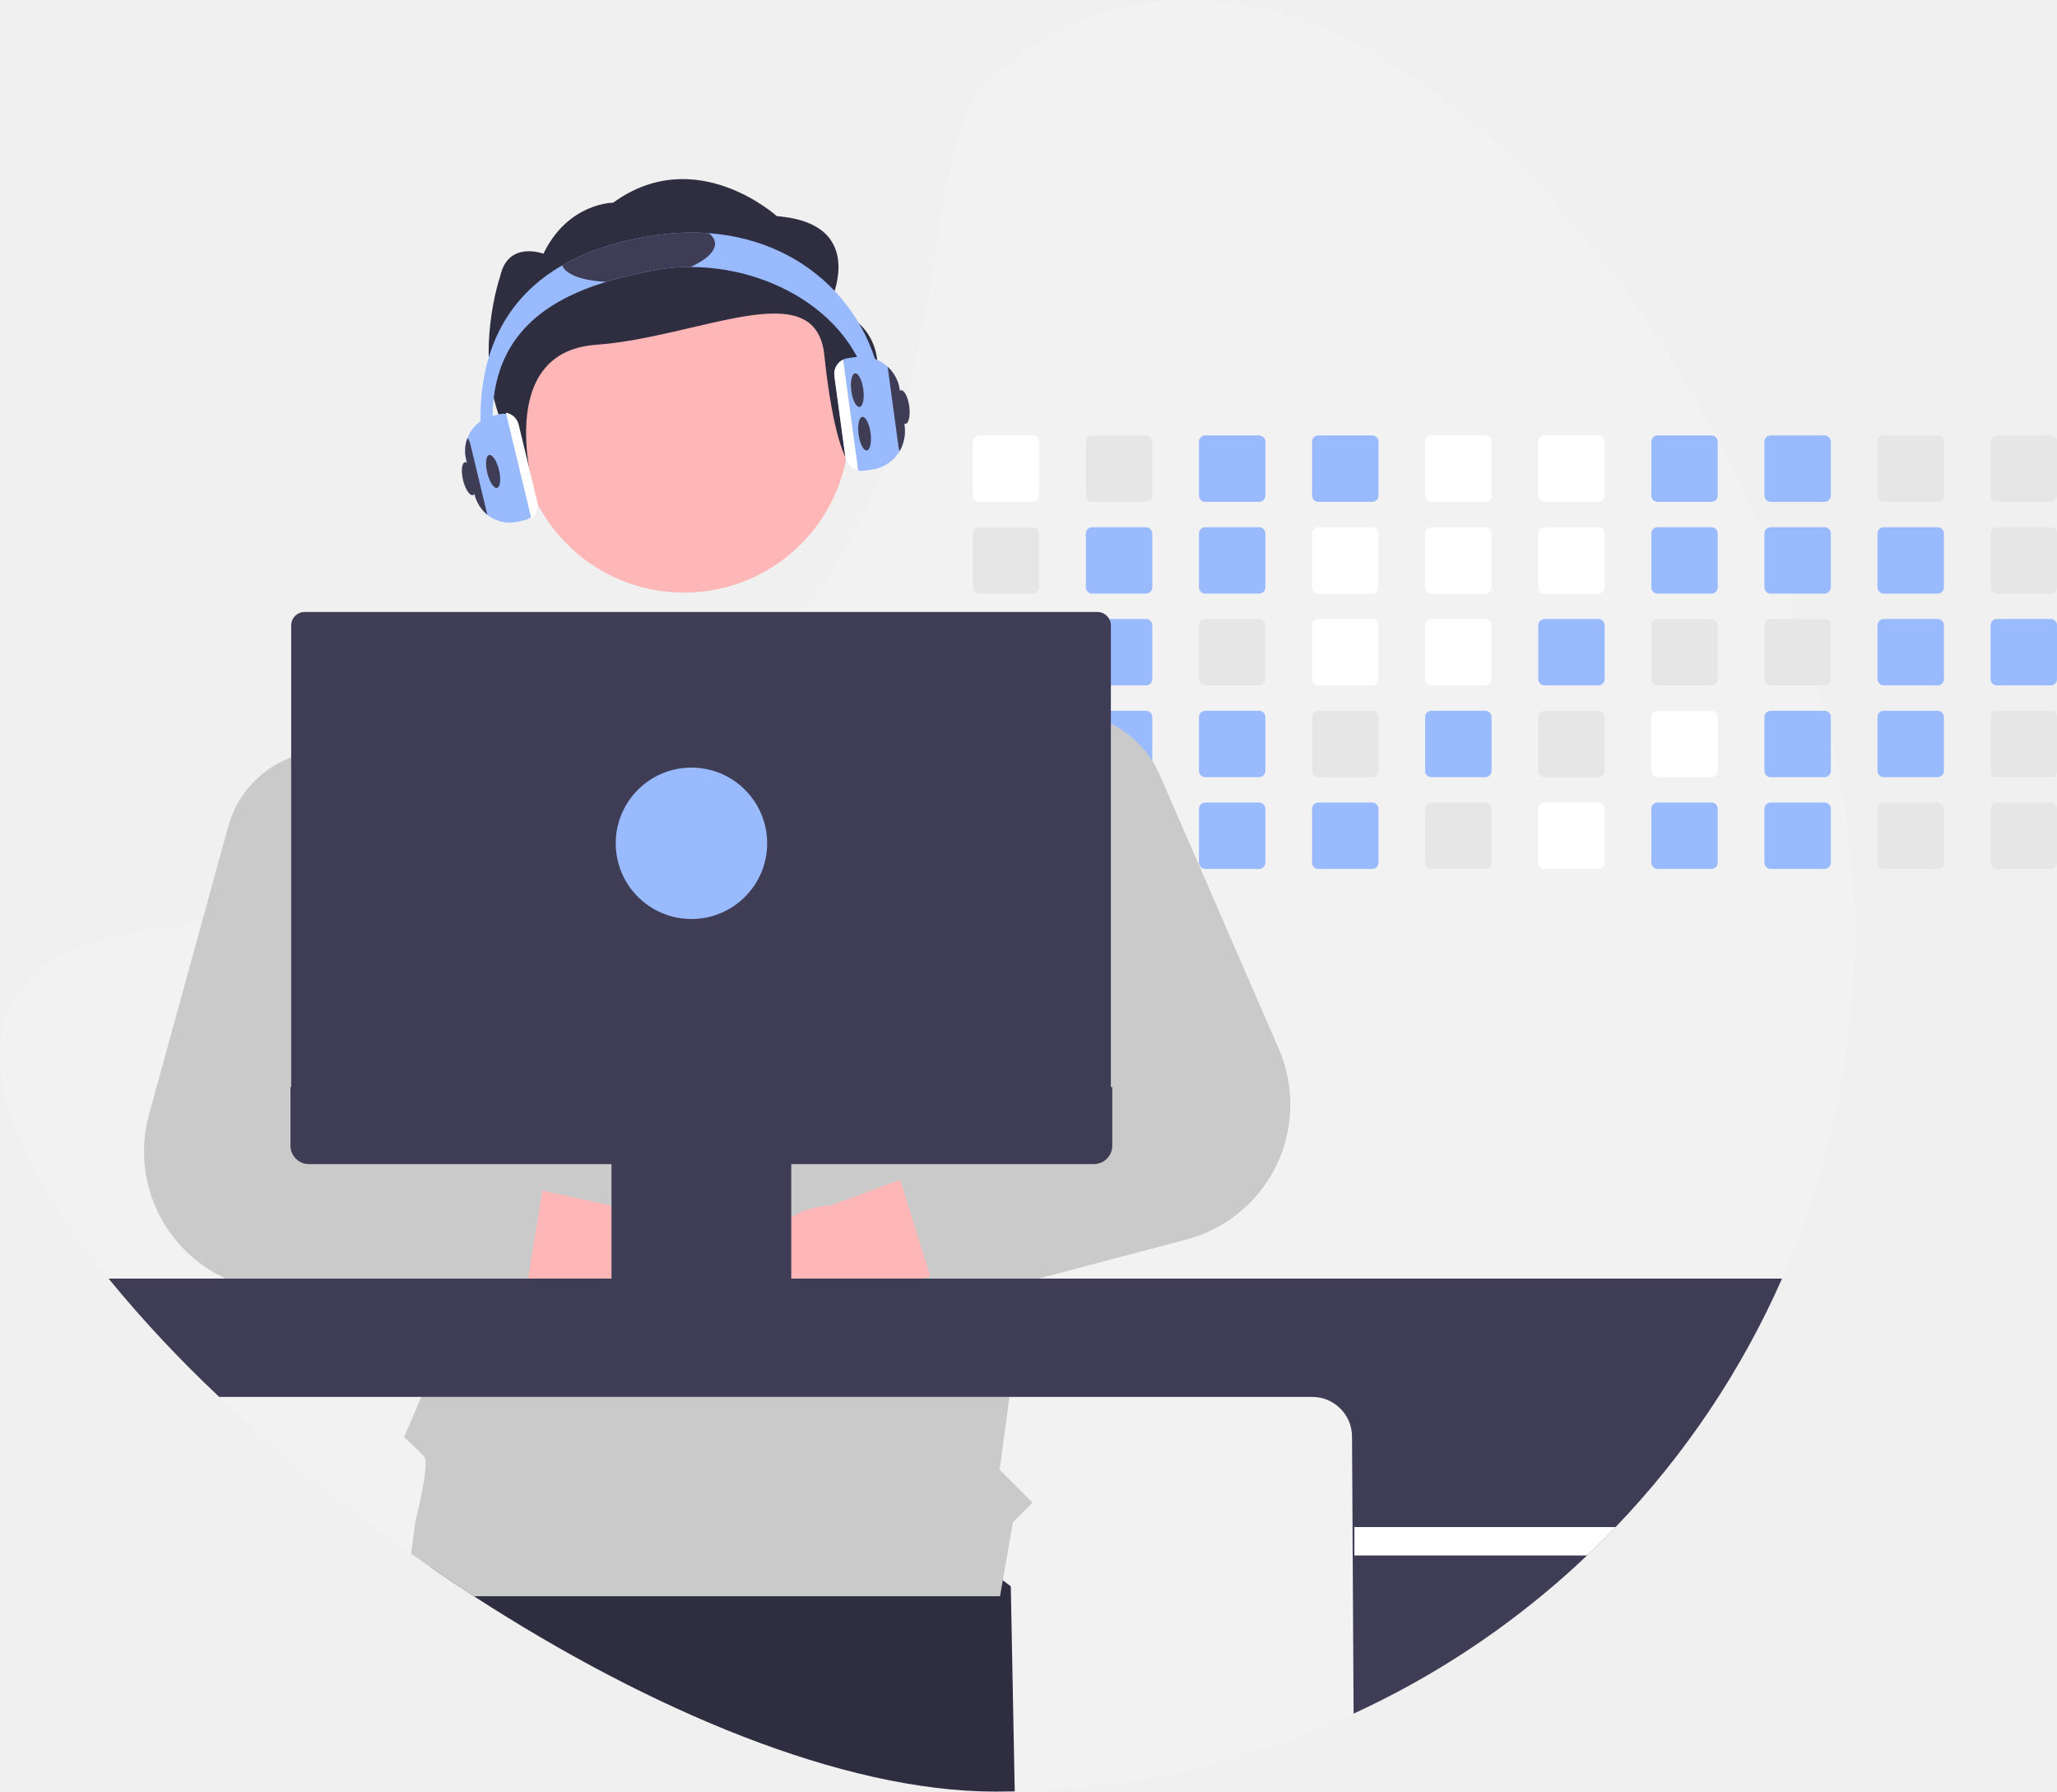
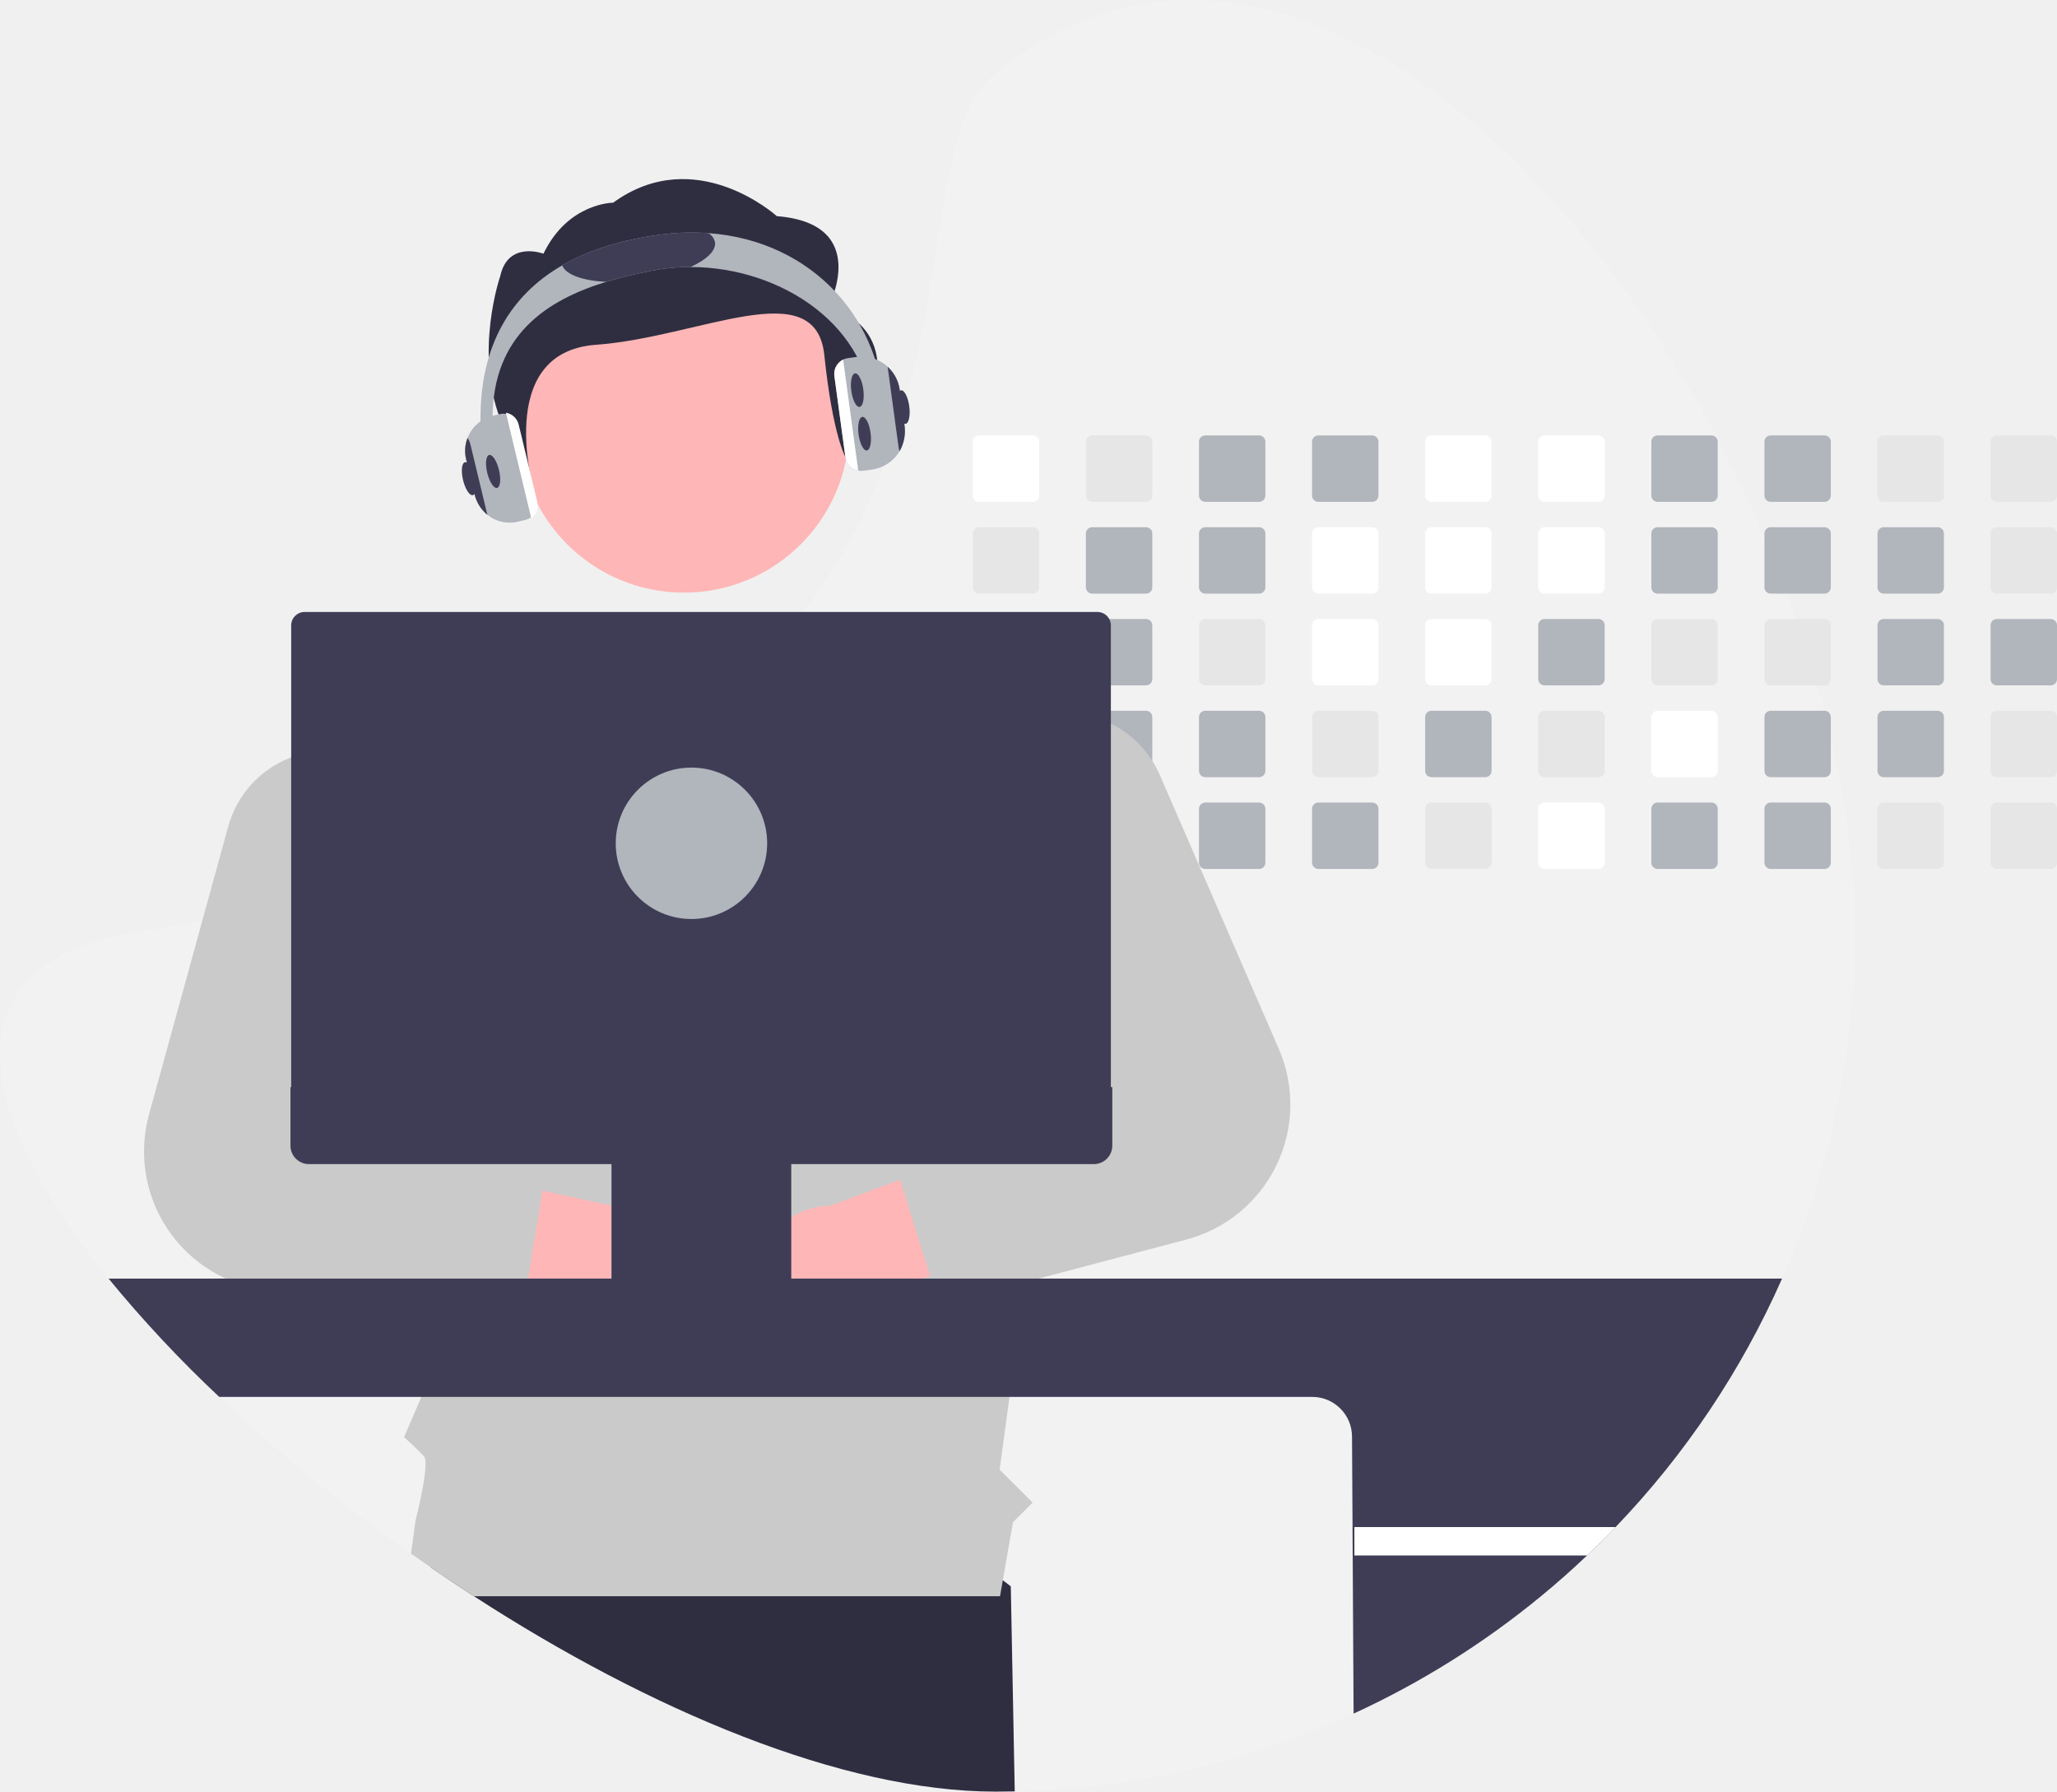
<svg xmlns="http://www.w3.org/2000/svg" data-name="Layer 1" width="850.538" height="740.83" viewBox="0 0 850.538 740.83">
  <path d="M941.609,465.125a354.21,354.21,0,0,1-98.85,245.9q-5.745,6.015-11.8,11.74-9.225,8.775-19.07,16.87a353.934,353.934,0,0,1-217.58,80.69q-3.975.09-7.98.09c-63.43,0-143.21-33.88-215.61-80.78q-8.985-5.82-17.81-11.91-4.125-2.82-8.21-5.72a730.43,730.43,0,0,1-79.32-64.8,514.116,514.116,0,0,1-45.75-48.92c-55.63-68.62-67.9-130.45,11.41-143.16q14.085-2.25,27.34-4.81,19.2-3.69,36.75-7.97,23.64-5.745,44.42-12.46,6.99-2.25,13.66-4.59c65.74-23.09,109.74-53.2,139.69-85.87q7.62-8.295,14.05-16.79a236.055,236.055,0,0,0,17.83-27.12,254.898,254.898,0,0,0,18.41-41.05l.27-.78c23.83-68.74,16.58-132.5,42.87-153.84,112.38-91.23,252.29,38.69,317.96,191.9q4.965,11.58,9.34,23.3,1.965,5.235,3.79,10.49,4.8,13.695,8.71,27.46,1.5,5.25,2.86,10.49c.97,3.77,1.9,7.53,2.76,11.29C938.139,412.305,941.609,439.455,941.609,465.125Z" transform="translate(-174.731 -79.58524)" fill="#f2f2f2" />
  <path d="M594.309,820.325q-3.975.09-7.98.09c-63.43,0-143.21-33.88-215.61-80.78q-8.985-5.82-17.81-11.91l5.16-31.4,156.21-20.74,78.4,59.95Z" transform="translate(-174.731 -79.58524)" fill="#2f2e41" />
  <path d="M601.829,259.635h-22.26a2.601,2.601,0,0,0-2.6,2.6v22.27a2.593,2.593,0,0,0,2.6,2.59h22.26a2.599,2.599,0,0,0,2.6-2.59v-22.27A2.608,2.608,0,0,0,601.829,259.635Z" transform="translate(-174.731 -79.58524)" fill="#fff" />
  <path d="M601.829,297.585h-22.26a2.601,2.601,0,0,0-2.6,2.6v22.27a2.593,2.593,0,0,0,2.6,2.59h22.26a2.599,2.599,0,0,0,2.6-2.59v-22.27A2.608,2.608,0,0,0,601.829,297.585Z" transform="translate(-174.731 -79.58524)" fill="#e6e6e6" />
  <path d="M601.829,335.535h-22.26a2.601,2.601,0,0,0-2.6,2.6v22.26a2.595,2.595,0,0,0,2.6,2.6h22.26a2.601,2.601,0,0,0,2.6-2.6v-22.26A2.608,2.608,0,0,0,601.829,335.535Z" transform="translate(-174.731 -79.58524)" fill="#e6e6e6" />
  <path d="M604.389,375.625a2.617,2.617,0,0,0-2.56-2.14h-22.26a2.601,2.601,0,0,0-2.6,2.6v22.26a2.595,2.595,0,0,0,2.6,2.6h22.26a2.601,2.601,0,0,0,2.6-2.6v-22.26A2.313,2.313,0,0,0,604.389,375.625Z" transform="translate(-174.731 -79.58524)" fill="#e6e6e6" />
  <path d="M602.839,411.635a2.634,2.634,0,0,0-1.01-.2h-22.26a2.595,2.595,0,0,0-2.6,2.6v22.26a2.588,2.588,0,0,0,2.6,2.6h22.26a2.601,2.601,0,0,0,2.6-2.6v-22.26A2.616,2.616,0,0,0,602.839,411.635Z" transform="translate(-174.731 -79.58524)" fill="#e6e6e6" />
  <path d="M648.589,259.635h-22.26a2.601,2.601,0,0,0-2.6,2.6v22.27a2.593,2.593,0,0,0,2.6,2.59h22.26a2.599,2.599,0,0,0,2.6-2.59v-22.27A2.608,2.608,0,0,0,648.589,259.635Z" transform="translate(-174.731 -79.58524)" fill="#e6e6e6" />
-   <path d="M648.589,297.585h-22.26a2.601,2.601,0,0,0-2.6,2.6v22.27a2.593,2.593,0,0,0,2.6,2.59h22.26a2.599,2.599,0,0,0,2.6-2.59v-22.27A2.608,2.608,0,0,0,648.589,297.585Z" transform="translate(-174.731 -79.58524)" fill="#99bafd" />
-   <path d="M648.589,335.535h-22.26a2.601,2.601,0,0,0-2.6,2.6v22.26a2.595,2.595,0,0,0,2.6,2.6h22.26a2.601,2.601,0,0,0,2.6-2.6v-22.26A2.608,2.608,0,0,0,648.589,335.535Z" transform="translate(-174.731 -79.58524)" fill="#99bafd" />
-   <path d="M648.589,373.485h-22.26a2.593,2.593,0,0,0-2.46,1.78,2.478,2.478,0,0,0-.14.82v22.26a2.595,2.595,0,0,0,2.6,2.6h22.26a2.601,2.601,0,0,0,2.6-2.6v-22.26A2.608,2.608,0,0,0,648.589,373.485Z" transform="translate(-174.731 -79.58524)" fill="#99bafd" />
+   <path d="M648.589,297.585h-22.26a2.601,2.601,0,0,0-2.6,2.6v22.27a2.593,2.593,0,0,0,2.6,2.59h22.26a2.599,2.599,0,0,0,2.6-2.59v-22.27A2.608,2.608,0,0,0,648.589,297.585Z" transform="translate(-174.731 -79.58524)" fill="#b1b5bc" />
+   <path d="M648.589,335.535h-22.26a2.601,2.601,0,0,0-2.6,2.6v22.26a2.595,2.595,0,0,0,2.6,2.6h22.26a2.601,2.601,0,0,0,2.6-2.6v-22.26A2.608,2.608,0,0,0,648.589,335.535Z" transform="translate(-174.731 -79.58524)" fill="#b1b5bc" />
+   <path d="M648.589,373.485h-22.26a2.593,2.593,0,0,0-2.46,1.78,2.478,2.478,0,0,0-.14.82v22.26a2.595,2.595,0,0,0,2.6,2.6h22.26a2.601,2.601,0,0,0,2.6-2.6v-22.26A2.608,2.608,0,0,0,648.589,373.485Z" transform="translate(-174.731 -79.58524)" fill="#b1b5bc" />
  <path d="M648.589,411.435h-22.26a2.595,2.595,0,0,0-2.6,2.6v22.26a2.595,2.595,0,0,0,2.6,2.6h22.26a2.601,2.601,0,0,0,2.6-2.6v-22.26A2.601,2.601,0,0,0,648.589,411.435Z" transform="translate(-174.731 -79.58524)" fill="#e6e6e6" />
-   <path d="M695.349,259.635h-22.26a2.601,2.601,0,0,0-2.6,2.6v22.27a2.593,2.593,0,0,0,2.6,2.59h22.26a2.599,2.599,0,0,0,2.6-2.59v-22.27A2.608,2.608,0,0,0,695.349,259.635Z" transform="translate(-174.731 -79.58524)" fill="#99bafd" />
-   <path d="M695.349,297.585h-22.26a2.601,2.601,0,0,0-2.6,2.6v22.27a2.593,2.593,0,0,0,2.6,2.59h22.26a2.599,2.599,0,0,0,2.6-2.59v-22.27A2.608,2.608,0,0,0,695.349,297.585Z" transform="translate(-174.731 -79.58524)" fill="#99bafd" />
+   <path d="M695.349,259.635h-22.26a2.601,2.601,0,0,0-2.6,2.6v22.27a2.593,2.593,0,0,0,2.6,2.59h22.26a2.599,2.599,0,0,0,2.6-2.59v-22.27A2.608,2.608,0,0,0,695.349,259.635Z" transform="translate(-174.731 -79.58524)" fill="#b1b5bc" />
+   <path d="M695.349,297.585h-22.26a2.601,2.601,0,0,0-2.6,2.6v22.27a2.593,2.593,0,0,0,2.6,2.59h22.26a2.599,2.599,0,0,0,2.6-2.59v-22.27A2.608,2.608,0,0,0,695.349,297.585Z" transform="translate(-174.731 -79.58524)" fill="#b1b5bc" />
  <path d="M695.349,335.535h-22.26a2.601,2.601,0,0,0-2.6,2.6v22.26a2.595,2.595,0,0,0,2.6,2.6h22.26a2.601,2.601,0,0,0,2.6-2.6v-22.26A2.608,2.608,0,0,0,695.349,335.535Z" transform="translate(-174.731 -79.58524)" fill="#e6e6e6" />
-   <path d="M695.349,373.485h-22.26a2.601,2.601,0,0,0-2.6,2.6v22.26a2.595,2.595,0,0,0,2.6,2.6h22.26a2.601,2.601,0,0,0,2.6-2.6v-22.26A2.608,2.608,0,0,0,695.349,373.485Z" transform="translate(-174.731 -79.58524)" fill="#99bafd" />
-   <path d="M695.349,411.435h-22.26a2.595,2.595,0,0,0-2.6,2.6v22.26a2.595,2.595,0,0,0,2.6,2.6h22.26a2.601,2.601,0,0,0,2.6-2.6v-22.26A2.601,2.601,0,0,0,695.349,411.435Z" transform="translate(-174.731 -79.58524)" fill="#99bafd" />
-   <path d="M742.109,259.635h-22.26a2.601,2.601,0,0,0-2.6,2.6v22.27a2.593,2.593,0,0,0,2.6,2.59h22.26a2.599,2.599,0,0,0,2.6-2.59v-22.27A2.608,2.608,0,0,0,742.109,259.635Z" transform="translate(-174.731 -79.58524)" fill="#99bafd" />
+   <path d="M695.349,373.485h-22.26a2.601,2.601,0,0,0-2.6,2.6v22.26a2.595,2.595,0,0,0,2.6,2.6h22.26a2.601,2.601,0,0,0,2.6-2.6v-22.26A2.608,2.608,0,0,0,695.349,373.485Z" transform="translate(-174.731 -79.58524)" fill="#b1b5bc" />
+   <path d="M695.349,411.435h-22.26a2.595,2.595,0,0,0-2.6,2.6v22.26a2.595,2.595,0,0,0,2.6,2.6h22.26a2.601,2.601,0,0,0,2.6-2.6v-22.26A2.601,2.601,0,0,0,695.349,411.435Z" transform="translate(-174.731 -79.58524)" fill="#b1b5bc" />
+   <path d="M742.109,259.635h-22.26a2.601,2.601,0,0,0-2.6,2.6v22.27a2.593,2.593,0,0,0,2.6,2.59h22.26a2.599,2.599,0,0,0,2.6-2.59v-22.27A2.608,2.608,0,0,0,742.109,259.635Z" transform="translate(-174.731 -79.58524)" fill="#b1b5bc" />
  <path d="M742.109,297.585h-22.26a2.601,2.601,0,0,0-2.6,2.6v22.27a2.593,2.593,0,0,0,2.6,2.59h22.26a2.599,2.599,0,0,0,2.6-2.59v-22.27A2.608,2.608,0,0,0,742.109,297.585Z" transform="translate(-174.731 -79.58524)" fill="#fff" />
  <path d="M742.109,335.535h-22.26a2.601,2.601,0,0,0-2.6,2.6v22.26a2.595,2.595,0,0,0,2.6,2.6h22.26a2.601,2.601,0,0,0,2.6-2.6v-22.26A2.608,2.608,0,0,0,742.109,335.535Z" transform="translate(-174.731 -79.58524)" fill="#fff" />
  <path d="M742.109,373.485h-22.26a2.601,2.601,0,0,0-2.6,2.6v22.26a2.595,2.595,0,0,0,2.6,2.6h22.26a2.601,2.601,0,0,0,2.6-2.6v-22.26A2.608,2.608,0,0,0,742.109,373.485Z" transform="translate(-174.731 -79.58524)" fill="#e6e6e6" />
-   <path d="M742.109,411.435h-22.26a2.595,2.595,0,0,0-2.6,2.6v22.26a2.595,2.595,0,0,0,2.6,2.6h22.26a2.601,2.601,0,0,0,2.6-2.6v-22.26A2.601,2.601,0,0,0,742.109,411.435Z" transform="translate(-174.731 -79.58524)" fill="#99bafd" />
+   <path d="M742.109,411.435h-22.26a2.595,2.595,0,0,0-2.6,2.6v22.26a2.595,2.595,0,0,0,2.6,2.6h22.26a2.601,2.601,0,0,0,2.6-2.6v-22.26A2.601,2.601,0,0,0,742.109,411.435Z" transform="translate(-174.731 -79.58524)" fill="#b1b5bc" />
  <path d="M788.869,259.635h-22.27a2.599,2.599,0,0,0-2.59,2.6v22.27a2.591,2.591,0,0,0,2.59,2.59h22.27a2.599,2.599,0,0,0,2.6-2.59v-22.27A2.608,2.608,0,0,0,788.869,259.635Z" transform="translate(-174.731 -79.58524)" fill="#fff" />
  <path d="M788.869,297.585h-22.27a2.599,2.599,0,0,0-2.59,2.6v22.27a2.59,2.59,0,0,0,2.59,2.59h22.27a2.599,2.599,0,0,0,2.6-2.59v-22.27A2.608,2.608,0,0,0,788.869,297.585Z" transform="translate(-174.731 -79.58524)" fill="#fff" />
  <path d="M788.869,335.535h-22.27a2.599,2.599,0,0,0-2.59,2.6v22.26a2.593,2.593,0,0,0,2.59,2.6h22.27a2.601,2.601,0,0,0,2.6-2.6v-22.26A2.608,2.608,0,0,0,788.869,335.535Z" transform="translate(-174.731 -79.58524)" fill="#fff" />
-   <path d="M788.869,373.485h-22.27a2.599,2.599,0,0,0-2.59,2.6v22.26a2.593,2.593,0,0,0,2.59,2.6h22.27a2.601,2.601,0,0,0,2.6-2.6v-22.26A2.608,2.608,0,0,0,788.869,373.485Z" transform="translate(-174.731 -79.58524)" fill="#99bafd" />
+   <path d="M788.869,373.485h-22.27a2.599,2.599,0,0,0-2.59,2.6v22.26a2.593,2.593,0,0,0,2.59,2.6h22.27a2.601,2.601,0,0,0,2.6-2.6v-22.26A2.608,2.608,0,0,0,788.869,373.485Z" transform="translate(-174.731 -79.58524)" fill="#b1b5bc" />
  <path d="M788.869,411.435h-22.27a2.593,2.593,0,0,0-2.59,2.6v22.26a2.593,2.593,0,0,0,2.59,2.6h22.27a2.601,2.601,0,0,0,2.6-2.6v-22.26A2.601,2.601,0,0,0,788.869,411.435Z" transform="translate(-174.731 -79.58524)" fill="#e6e6e6" />
  <path d="M835.629,259.635h-22.27a2.599,2.599,0,0,0-2.59,2.6v22.27a2.591,2.591,0,0,0,2.59,2.59h22.27a2.599,2.599,0,0,0,2.6-2.59v-22.27A2.608,2.608,0,0,0,835.629,259.635Z" transform="translate(-174.731 -79.58524)" fill="#fff" />
  <path d="M835.629,297.585h-22.27a2.599,2.599,0,0,0-2.59,2.6v22.27a2.59,2.59,0,0,0,2.59,2.59h22.27a2.599,2.599,0,0,0,2.6-2.59v-22.27A2.608,2.608,0,0,0,835.629,297.585Z" transform="translate(-174.731 -79.58524)" fill="#fff" />
-   <path d="M835.629,335.535h-22.27a2.599,2.599,0,0,0-2.59,2.6v22.26a2.593,2.593,0,0,0,2.59,2.6h22.27a2.601,2.601,0,0,0,2.6-2.6v-22.26A2.608,2.608,0,0,0,835.629,335.535Z" transform="translate(-174.731 -79.58524)" fill="#99bafd" />
+   <path d="M835.629,335.535h-22.27a2.599,2.599,0,0,0-2.59,2.6v22.26a2.593,2.593,0,0,0,2.59,2.6h22.27a2.601,2.601,0,0,0,2.6-2.6v-22.26A2.608,2.608,0,0,0,835.629,335.535Z" transform="translate(-174.731 -79.58524)" fill="#b1b5bc" />
  <path d="M835.629,373.485h-22.27a2.599,2.599,0,0,0-2.59,2.6v22.26a2.593,2.593,0,0,0,2.59,2.6h22.27a2.601,2.601,0,0,0,2.6-2.6v-22.26A2.608,2.608,0,0,0,835.629,373.485Z" transform="translate(-174.731 -79.58524)" fill="#e6e6e6" />
  <path d="M835.629,411.435h-22.27a2.593,2.593,0,0,0-2.59,2.6v22.26a2.593,2.593,0,0,0,2.59,2.6h22.27a2.601,2.601,0,0,0,2.6-2.6v-22.26A2.601,2.601,0,0,0,835.629,411.435Z" transform="translate(-174.731 -79.58524)" fill="#fff" />
-   <path d="M882.389,259.635h-22.27a2.599,2.599,0,0,0-2.59,2.6v22.27a2.591,2.591,0,0,0,2.59,2.59h22.27a2.599,2.599,0,0,0,2.6-2.59v-22.27A2.608,2.608,0,0,0,882.389,259.635Z" transform="translate(-174.731 -79.58524)" fill="#99bafd" />
-   <path d="M882.389,297.585h-22.27a2.599,2.599,0,0,0-2.59,2.6v22.27a2.59,2.59,0,0,0,2.59,2.59h22.27a2.599,2.599,0,0,0,2.6-2.59v-22.27A2.608,2.608,0,0,0,882.389,297.585Z" transform="translate(-174.731 -79.58524)" fill="#99bafd" />
+   <path d="M882.389,259.635h-22.27a2.599,2.599,0,0,0-2.59,2.6v22.27a2.591,2.591,0,0,0,2.59,2.59h22.27a2.599,2.599,0,0,0,2.6-2.59v-22.27A2.608,2.608,0,0,0,882.389,259.635Z" transform="translate(-174.731 -79.58524)" fill="#b1b5bc" />
+   <path d="M882.389,297.585h-22.27a2.599,2.599,0,0,0-2.59,2.6v22.27a2.59,2.59,0,0,0,2.59,2.59h22.27a2.599,2.599,0,0,0,2.6-2.59v-22.27A2.608,2.608,0,0,0,882.389,297.585Z" transform="translate(-174.731 -79.58524)" fill="#b1b5bc" />
  <path d="M882.389,335.535h-22.27a2.599,2.599,0,0,0-2.59,2.6v22.26a2.593,2.593,0,0,0,2.59,2.6h22.27a2.601,2.601,0,0,0,2.6-2.6v-22.26A2.608,2.608,0,0,0,882.389,335.535Z" transform="translate(-174.731 -79.58524)" fill="#e6e6e6" />
  <path d="M882.389,373.485h-22.27a2.599,2.599,0,0,0-2.59,2.6v22.26a2.593,2.593,0,0,0,2.59,2.6h22.27a2.601,2.601,0,0,0,2.6-2.6v-22.26A2.608,2.608,0,0,0,882.389,373.485Z" transform="translate(-174.731 -79.58524)" fill="#fff" />
-   <path d="M882.389,411.435h-22.27a2.593,2.593,0,0,0-2.59,2.6v22.26a2.593,2.593,0,0,0,2.59,2.6h22.27a2.601,2.601,0,0,0,2.6-2.6v-22.26A2.601,2.601,0,0,0,882.389,411.435Z" transform="translate(-174.731 -79.58524)" fill="#99bafd" />
-   <path d="M929.149,259.635h-22.27a2.599,2.599,0,0,0-2.59,2.6v22.27a2.591,2.591,0,0,0,2.59,2.59h22.27a2.599,2.599,0,0,0,2.6-2.59v-22.27A2.608,2.608,0,0,0,929.149,259.635Z" transform="translate(-174.731 -79.58524)" fill="#99bafd" />
-   <path d="M929.149,297.585h-22.27a2.599,2.599,0,0,0-2.59,2.6v22.27a2.59,2.59,0,0,0,2.59,2.59h22.27a2.599,2.599,0,0,0,2.6-2.59v-22.27A2.608,2.608,0,0,0,929.149,297.585Z" transform="translate(-174.731 -79.58524)" fill="#99bafd" />
+   <path d="M882.389,411.435h-22.27a2.593,2.593,0,0,0-2.59,2.6v22.26a2.593,2.593,0,0,0,2.59,2.6h22.27a2.601,2.601,0,0,0,2.6-2.6v-22.26A2.601,2.601,0,0,0,882.389,411.435Z" transform="translate(-174.731 -79.58524)" fill="#b1b5bc" />
+   <path d="M929.149,259.635h-22.27a2.599,2.599,0,0,0-2.59,2.6v22.27a2.591,2.591,0,0,0,2.59,2.59h22.27a2.599,2.599,0,0,0,2.6-2.59v-22.27A2.608,2.608,0,0,0,929.149,259.635Z" transform="translate(-174.731 -79.58524)" fill="#b1b5bc" />
+   <path d="M929.149,297.585h-22.27a2.599,2.599,0,0,0-2.59,2.6v22.27a2.59,2.59,0,0,0,2.59,2.59h22.27a2.599,2.599,0,0,0,2.6-2.59v-22.27A2.608,2.608,0,0,0,929.149,297.585Z" transform="translate(-174.731 -79.58524)" fill="#b1b5bc" />
  <path d="M929.149,335.535h-22.27a2.599,2.599,0,0,0-2.59,2.6v22.26a2.593,2.593,0,0,0,2.59,2.6h22.27a2.601,2.601,0,0,0,2.6-2.6v-22.26A2.608,2.608,0,0,0,929.149,335.535Z" transform="translate(-174.731 -79.58524)" fill="#e6e6e6" />
-   <path d="M929.149,373.485h-22.27a2.599,2.599,0,0,0-2.59,2.6v22.26a2.593,2.593,0,0,0,2.59,2.6h22.27a2.601,2.601,0,0,0,2.6-2.6v-22.26A2.608,2.608,0,0,0,929.149,373.485Z" transform="translate(-174.731 -79.58524)" fill="#99bafd" />
-   <path d="M929.149,411.435h-22.27a2.593,2.593,0,0,0-2.59,2.6v22.26a2.593,2.593,0,0,0,2.59,2.6h22.27a2.601,2.601,0,0,0,2.6-2.6v-22.26A2.601,2.601,0,0,0,929.149,411.435Z" transform="translate(-174.731 -79.58524)" fill="#99bafd" />
+   <path d="M929.149,373.485h-22.27a2.599,2.599,0,0,0-2.59,2.6v22.26a2.593,2.593,0,0,0,2.59,2.6h22.27a2.601,2.601,0,0,0,2.6-2.6v-22.26A2.608,2.608,0,0,0,929.149,373.485Z" transform="translate(-174.731 -79.58524)" fill="#b1b5bc" />
+   <path d="M929.149,411.435h-22.27a2.593,2.593,0,0,0-2.59,2.6v22.26a2.593,2.593,0,0,0,2.59,2.6h22.27a2.601,2.601,0,0,0,2.6-2.6v-22.26A2.601,2.601,0,0,0,929.149,411.435Z" transform="translate(-174.731 -79.58524)" fill="#b1b5bc" />
  <path d="M975.909,259.635h-22.27a2.599,2.599,0,0,0-2.59,2.6v22.27a2.591,2.591,0,0,0,2.59,2.59h22.27a2.599,2.599,0,0,0,2.6-2.59v-22.27A2.608,2.608,0,0,0,975.909,259.635Z" transform="translate(-174.731 -79.58524)" fill="#e6e6e6" />
-   <path d="M975.909,297.585h-22.27a2.599,2.599,0,0,0-2.59,2.6v22.27a2.59,2.59,0,0,0,2.59,2.59h22.27a2.599,2.599,0,0,0,2.6-2.59v-22.27A2.608,2.608,0,0,0,975.909,297.585Z" transform="translate(-174.731 -79.58524)" fill="#99bafd" />
-   <path d="M975.909,335.535h-22.27a2.599,2.599,0,0,0-2.59,2.6v22.26a2.593,2.593,0,0,0,2.59,2.6h22.27a2.601,2.601,0,0,0,2.6-2.6v-22.26A2.608,2.608,0,0,0,975.909,335.535Z" transform="translate(-174.731 -79.58524)" fill="#99bafd" />
-   <path d="M975.909,373.485h-22.27a2.599,2.599,0,0,0-2.59,2.6v22.26a2.593,2.593,0,0,0,2.59,2.6h22.27a2.601,2.601,0,0,0,2.6-2.6v-22.26A2.608,2.608,0,0,0,975.909,373.485Z" transform="translate(-174.731 -79.58524)" fill="#99bafd" />
+   <path d="M975.909,297.585h-22.27a2.599,2.599,0,0,0-2.59,2.6v22.27a2.59,2.59,0,0,0,2.59,2.59h22.27a2.599,2.599,0,0,0,2.6-2.59v-22.27A2.608,2.608,0,0,0,975.909,297.585Z" transform="translate(-174.731 -79.58524)" fill="#b1b5bc" />
+   <path d="M975.909,335.535h-22.27a2.599,2.599,0,0,0-2.59,2.6v22.26a2.593,2.593,0,0,0,2.59,2.6h22.27a2.601,2.601,0,0,0,2.6-2.6v-22.26A2.608,2.608,0,0,0,975.909,335.535Z" transform="translate(-174.731 -79.58524)" fill="#b1b5bc" />
+   <path d="M975.909,373.485h-22.27a2.599,2.599,0,0,0-2.59,2.6v22.26a2.593,2.593,0,0,0,2.59,2.6h22.27a2.601,2.601,0,0,0,2.6-2.6v-22.26A2.608,2.608,0,0,0,975.909,373.485Z" transform="translate(-174.731 -79.58524)" fill="#b1b5bc" />
  <path d="M975.909,411.435h-22.27a2.593,2.593,0,0,0-2.59,2.6v22.26a2.593,2.593,0,0,0,2.59,2.6h22.27a2.601,2.601,0,0,0,2.6-2.6v-22.26A2.601,2.601,0,0,0,975.909,411.435Z" transform="translate(-174.731 -79.58524)" fill="#e6e6e6" />
  <path d="M1022.669,259.635h-22.27a2.599,2.599,0,0,0-2.59,2.6v22.27a2.591,2.591,0,0,0,2.59,2.59h22.27a2.599,2.599,0,0,0,2.6-2.59v-22.27A2.608,2.608,0,0,0,1022.669,259.635Z" transform="translate(-174.731 -79.58524)" fill="#e6e6e6" />
  <path d="M1022.669,297.585h-22.27a2.599,2.599,0,0,0-2.59,2.6v22.27a2.591,2.591,0,0,0,2.59,2.59h22.27a2.599,2.599,0,0,0,2.6-2.59v-22.27A2.608,2.608,0,0,0,1022.669,297.585Z" transform="translate(-174.731 -79.58524)" fill="#e6e6e6" />
-   <path d="M1022.669,335.535h-22.27a2.599,2.599,0,0,0-2.59,2.6v22.26a2.593,2.593,0,0,0,2.59,2.6h22.27a2.601,2.601,0,0,0,2.6-2.6v-22.26A2.608,2.608,0,0,0,1022.669,335.535Z" transform="translate(-174.731 -79.58524)" fill="#99bafd" />
+   <path d="M1022.669,335.535h-22.27a2.599,2.599,0,0,0-2.59,2.6v22.26a2.593,2.593,0,0,0,2.59,2.6h22.27a2.601,2.601,0,0,0,2.6-2.6v-22.26A2.608,2.608,0,0,0,1022.669,335.535Z" transform="translate(-174.731 -79.58524)" fill="#b1b5bc" />
  <path d="M1022.669,373.485h-22.27a2.599,2.599,0,0,0-2.59,2.6v22.26a2.593,2.593,0,0,0,2.59,2.6h22.27a2.601,2.601,0,0,0,2.6-2.6v-22.26A2.608,2.608,0,0,0,1022.669,373.485Z" transform="translate(-174.731 -79.58524)" fill="#e6e6e6" />
  <path d="M1022.669,411.435h-22.27a2.593,2.593,0,0,0-2.59,2.6v22.26a2.593,2.593,0,0,0,2.59,2.6h22.27a2.601,2.601,0,0,0,2.6-2.6v-22.26A2.601,2.601,0,0,0,1022.669,411.435Z" transform="translate(-174.731 -79.58524)" fill="#e6e6e6" />
  <polygon points="336.095 660.051 335.475 660.051 336.005 659.981 336.095 660.051" fill="#2f2e41" />
  <circle id="b6132315-04e2-4cdb-a713-107c9cd58b0b" data-name="ab6171fa-7d69-4734-b81c-8dff60f9761b" cx="282.814" cy="176.733" r="68.322" fill="#ffb6b6" />
-   <path id="f4304bdd-ba2d-4fff-b404-410205410c5d-390" data-name="bf427902-b9bf-4946-b5d7-5c1c7e04535e" d="M517.377,206.226s17.869-34.161-21.444-37.266c0,0-33.515-30.402-67.676-5.558,0,0-18.633,0-28.823,21.086,0,0-14.655-5.558-17.876,9.317,0,0-10.723,31.055,0,59.005,10.723,27.95,14.285,31.055,14.285,31.055s-17.621-58.598,25.27-61.704,90.887-29.909,94.461,4.251,8.953,42.578,8.953,42.578S558.479,220.201,517.377,206.226Z" transform="translate(-174.731 -79.58524)" fill="#2f2e41" />
+   <path id="f4304bdd-ba2d-4fff-b404-410205410c5d-222" data-name="bf427902-b9bf-4946-b5d7-5c1c7e04535e" d="M517.377,206.226s17.869-34.161-21.444-37.266c0,0-33.515-30.402-67.676-5.558,0,0-18.633,0-28.823,21.086,0,0-14.655-5.558-17.876,9.317,0,0-10.723,31.055,0,59.005,10.723,27.95,14.285,31.055,14.285,31.055s-17.621-58.598,25.27-61.704,90.887-29.909,94.461,4.251,8.953,42.578,8.953,42.578S558.479,220.201,517.377,206.226Z" transform="translate(-174.731 -79.58524)" fill="#2f2e41" />
  <path d="M634.279,424.695l-.22,1.16-2.47,13.04-17.07,90.2-1.01,5.31-2.12,11.23-2.9,15.32-6.43,33.95-1.84,9.73-.69,3.65-.24,1.28-1.91,10.07-.58,3.04-4.66,34.53-4.07,30.09,13.62,13.62-8.12,8.12-5.33,30.53.01.07H370.719q-13.2-8.55-26.02-17.63l1.79-13.4s6.16-23.93,3.57-26.79c-2.58-2.86-8.24-7.97-8.24-7.97l7.13-16.64.99-2.31-1.66-34.43-.04-.83-.55-11.35-.07-1.46-.11-2.19-2.11-43.68-.04-.72-.64-13.24-.6-12.59-.26-5.31-2.57-53.13-1.74-36.08-1.52-31.41,6.11-2.07,65.35-22.21,27.07-35.19,56.34.42,27.58.21,46.02,42.68,10.47,5,.08.04,7.51,3.59,19.04,9.09,20.13,9.62,10.33,4.93Z" transform="translate(-174.731 -79.58524)" fill="#cacaca" />
  <path d="M443.84,637.136a30.286,30.286,0,0,1-40.664-22.43L296.617,599.588l37.043-41.902,95.511,20.78a30.45,30.45,0,0,1,14.669,58.67Z" transform="translate(-174.731 -79.58524)" fill="#ffb6b6" />
  <path d="M396.329,560.955a13.522,13.522,0,0,0-7.89-4.87l-43.72-9.09-4.49-.93a18.933,18.933,0,0,1-12.53-9.07,19.161,19.161,0,0,1-2.45-7.9,18.895,18.895,0,0,1,.89-7.48l15.15-45.65,9.83-29.62a41.792,41.792,0,0,0,2.09-11.05,43.349,43.349,0,0,0-9.07-28.89,42.693,42.693,0,0,0-49.01-13.64c-.25.09-.51.19-.76.29a42.583,42.583,0,0,0-25.31,28.41l-10.68,38.85-22.03,80.09a57.766,57.766,0,0,0,48.96,72.68l62.97,7.38,29.14,3.42a13.497,13.497,0,0,0,14.84-10.73,4.895,4.895,0,0,0,.11-.55l.7-4.32,5.93-36.38.06-.37A13.475,13.475,0,0,0,396.329,560.955Z" transform="translate(-174.731 -79.58524)" fill="#cacaca" />
  <path d="M511.714,638.302a30.286,30.286,0,0,0,37.094-27.94l103.362-29.994L609.588,544.109l-91.626,34.041a30.45,30.45,0,0,0-6.249,60.152Z" transform="translate(-174.731 -79.58524)" fill="#ffb6b6" />
  <path d="M703.489,513.275,654.329,400.135a42.819,42.819,0,0,0-20.27-21.35,43.356,43.356,0,0,0-8.78-3.2c-.47-.12-.94-.23-1.41-.32a42.132,42.132,0,0,0-19.48.36,42.814,42.814,0,0,0-27.34,21.73,1.004,1.004,0,0,0-.08.14,43.1,43.1,0,0,0-.37,38.85l.61,1.22,34.74,69.77a18.9,18.9,0,0,1-10.5,26.19l-2.44.88-43.88,15.85a13.497,13.497,0,0,0-8.33,16.79l.11.35,12.3,39.36c.06.18.12.36.19.54a7.054,7.054,0,0,0,.4.99,13.482,13.482,0,0,0,15.81,7.53l23.68-6.25,4.83-1.28,61.15-16.15a57.76,57.76,0,0,0,38.22-78.86Z" transform="translate(-174.731 -79.58524)" fill="#cacaca" />
  <path d="M219.629,608.285a514.116,514.116,0,0,0,45.75,48.92h451.97a16.446,16.446,0,0,1,16.42,16.43l.65,114.53a355.43,355.43,0,0,0,77.47-48.53q9.84-8.085,19.07-16.87,6.045-5.73,11.8-11.74a355.629,355.629,0,0,0,68.82-102.74Z" transform="translate(-174.731 -79.58524)" fill="#3f3d56" />
  <path d="M842.759,711.025q-5.745,6.015-11.8,11.74H734.749v-11.74Z" transform="translate(-174.731 -79.58524)" fill="#fff" />
  <path d="M633.379,335.535a5.538,5.538,0,0,0-4.87-2.9H300.669a5.555,5.555,0,0,0-5.54,5.55v196.22H634.059V338.185A5.385,5.385,0,0,0,633.379,335.535Z" transform="translate(-174.731 -79.58524)" fill="#3f3d56" />
  <path d="M294.832,529.092V553.306a7.644,7.644,0,0,0,7.644,7.644H427.573v47.787h-1.662a.993.993,0,0,0-.993.993v3.324a.993.993,0,0,0,.993.993h77.658a.993.993,0,0,0,.993-.993v-3.324a.993.993,0,0,0-.993-.993h-1.662V560.95H627.004a7.644,7.644,0,0,0,7.644-7.644V529.092Z" transform="translate(-174.731 -79.58524)" fill="#3f3d56" />
-   <circle cx="285.903" cy="348.704" r="31.306" fill="#99bafd" />
-   <path d="M540.399,252.585h-5c0-37.8-37.41-62.57-75.15-62.59a82.382,82.382,0,0,0-16.35,1.59c-6.06,1.21-12.35,2.66-18.53,4.55-24.37,7.47-46.97,21.91-46.97,56.45a78.591,78.591,0,0,0,2.54,19.88l-4.84,1.26a83.876,83.876,0,0,1-2.7-21.14c0-30.18,12.39-50.91,33.79-63.27,11.25-6.5,24.98-10.69,40.71-12.73a97.131,97.131,0,0,1,19.75-.6C511.049,179.105,540.399,212.385,540.399,252.585Z" transform="translate(-174.731 -79.58524)" fill="#99bafd" />
-   <path d="M548.729,255.355l-1.97-14.56a15.71,15.71,0,0,0-5-9.56,15.816,15.816,0,0,0-13.25-4l-3.13.43a6.524,6.524,0,0,0-4.35,2.53,6.548,6.548,0,0,0-1.29,4.87l4.55,33.54a6.577,6.577,0,0,0,5.3,5.57,6.154,6.154,0,0,0,1.22.12,6.499,6.499,0,0,0,.88-.06l3.5-.47a15.791,15.791,0,0,0,10.74-6.43c.27-.38.53-.77.77-1.17A16.748,16.748,0,0,0,548.729,255.355Z" transform="translate(-174.731 -79.58524)" fill="#99bafd" />
+   <circle cx="285.903" cy="348.704" r="31.306" fill="#b1b5bc" />
+   <path d="M540.399,252.585h-5c0-37.8-37.41-62.57-75.15-62.59a82.382,82.382,0,0,0-16.35,1.59c-6.06,1.21-12.35,2.66-18.53,4.55-24.37,7.47-46.97,21.91-46.97,56.45a78.591,78.591,0,0,0,2.54,19.88l-4.84,1.26a83.876,83.876,0,0,1-2.7-21.14c0-30.18,12.39-50.91,33.79-63.27,11.25-6.5,24.98-10.69,40.71-12.73a97.131,97.131,0,0,1,19.75-.6C511.049,179.105,540.399,212.385,540.399,252.585Z" transform="translate(-174.731 -79.58524)" fill="#b1b5bc" />
+   <path d="M548.729,255.355l-1.97-14.56a15.71,15.71,0,0,0-5-9.56,15.816,15.816,0,0,0-13.25-4l-3.13.43a6.524,6.524,0,0,0-4.35,2.53,6.548,6.548,0,0,0-1.29,4.87l4.55,33.54a6.577,6.577,0,0,0,5.3,5.57,6.154,6.154,0,0,0,1.22.12,6.499,6.499,0,0,0,.88-.06l3.5-.47a15.791,15.791,0,0,0,10.74-6.43c.27-.38.53-.77.77-1.17A16.748,16.748,0,0,0,548.729,255.355Z" transform="translate(-174.731 -79.58524)" fill="#b1b5bc" />
  <path d="M523.359,228.275a6.432,6.432,0,0,0-2.33,1.92,6.548,6.548,0,0,0-1.29,4.87l4.55,33.54a6.577,6.577,0,0,0,5.3,5.57Z" transform="translate(-174.731 -79.58524)" fill="#fff" />
  <path d="M548.729,255.355l-1.97-14.56a15.71,15.71,0,0,0-5-9.56l4.53,33.37a6.176,6.176,0,0,0,.41,1.56A16.748,16.748,0,0,0,548.729,255.355Z" transform="translate(-174.731 -79.58524)" fill="#3f3d56" />
  <ellipse cx="532.218" cy="258.909" rx="2.5" ry="7" transform="translate(-204.7047 -5.69071) rotate(-7.72549)" fill="#3f3d56" />
  <ellipse cx="529.218" cy="240.909" rx="2.5" ry="7" transform="translate(-202.3122 -6.25736) rotate(-7.72549)" fill="#3f3d56" />
  <ellipse cx="548.218" cy="247.909" rx="2.5" ry="7" transform="translate(-203.0808 -3.63971) rotate(-7.72549)" fill="#3f3d56" />
  <path d="M460.249,189.995a82.382,82.382,0,0,0-16.35,1.59c-6.06,1.21-12.35,2.66-18.53,4.55-9.65-.47-16.75-2.97-18.18-6.82,11.25-6.5,24.98-10.69,40.71-12.73a97.131,97.131,0,0,1,19.75-.6,5.727,5.727,0,0,1,2.72,3.82C470.839,183.285,466.869,186.985,460.249,189.995Z" transform="translate(-174.731 -79.58524)" fill="#3f3d56" />
-   <path d="M396.409,287.285l-7.7-32.01a6.024,6.024,0,0,0-4.88-4.55,6.733,6.733,0,0,0-1-.08,6.026,6.026,0,0,0-1.4.17l-2.98.72a14.904,14.904,0,0,0-10.99,17.96l3.45,14.36a15.845,15.845,0,0,0,5.34,8.62,14.045,14.045,0,0,0,1.36.97,14.809,14.809,0,0,0,11.37,1.84l2.97-.72a5.84,5.84,0,0,0,2.17-1.01A5.993,5.993,0,0,0,396.409,287.285Z" transform="translate(-174.731 -79.58524)" fill="#99bafd" />
+   <path d="M396.409,287.285l-7.7-32.01a6.024,6.024,0,0,0-4.88-4.55,6.733,6.733,0,0,0-1-.08,6.026,6.026,0,0,0-1.4.17l-2.98.72a14.904,14.904,0,0,0-10.99,17.96l3.45,14.36a15.845,15.845,0,0,0,5.34,8.62,14.045,14.045,0,0,0,1.36.97,14.809,14.809,0,0,0,11.37,1.84l2.97-.72a5.84,5.84,0,0,0,2.17-1.01A5.993,5.993,0,0,0,396.409,287.285Z" transform="translate(-174.731 -79.58524)" fill="#b1b5bc" />
  <ellipse cx="378.629" cy="274.523" rx="2.5" ry="7" transform="translate(-228.4506 16.61926) rotate(-13.53051)" fill="#3f3d56" />
  <ellipse cx="368.629" cy="277.523" rx="2.5" ry="7" transform="translate(-229.4301 14.36289) rotate(-13.53051)" fill="#3f3d56" />
  <path d="M396.899,287.165l-7.7-32.01a6.532,6.532,0,0,0-5.29-4.92l10.51,43.72A6.511,6.511,0,0,0,396.899,287.165Z" transform="translate(-174.731 -79.58524)" fill="#fff" />
  <path d="M369.199,263.155a6.476,6.476,0,0,0-1.17-2.45,14.725,14.725,0,0,0-.57,8.79l3.45,14.36a15.845,15.845,0,0,0,5.34,8.62Z" transform="translate(-174.731 -79.58524)" fill="#3f3d56" />
</svg>
